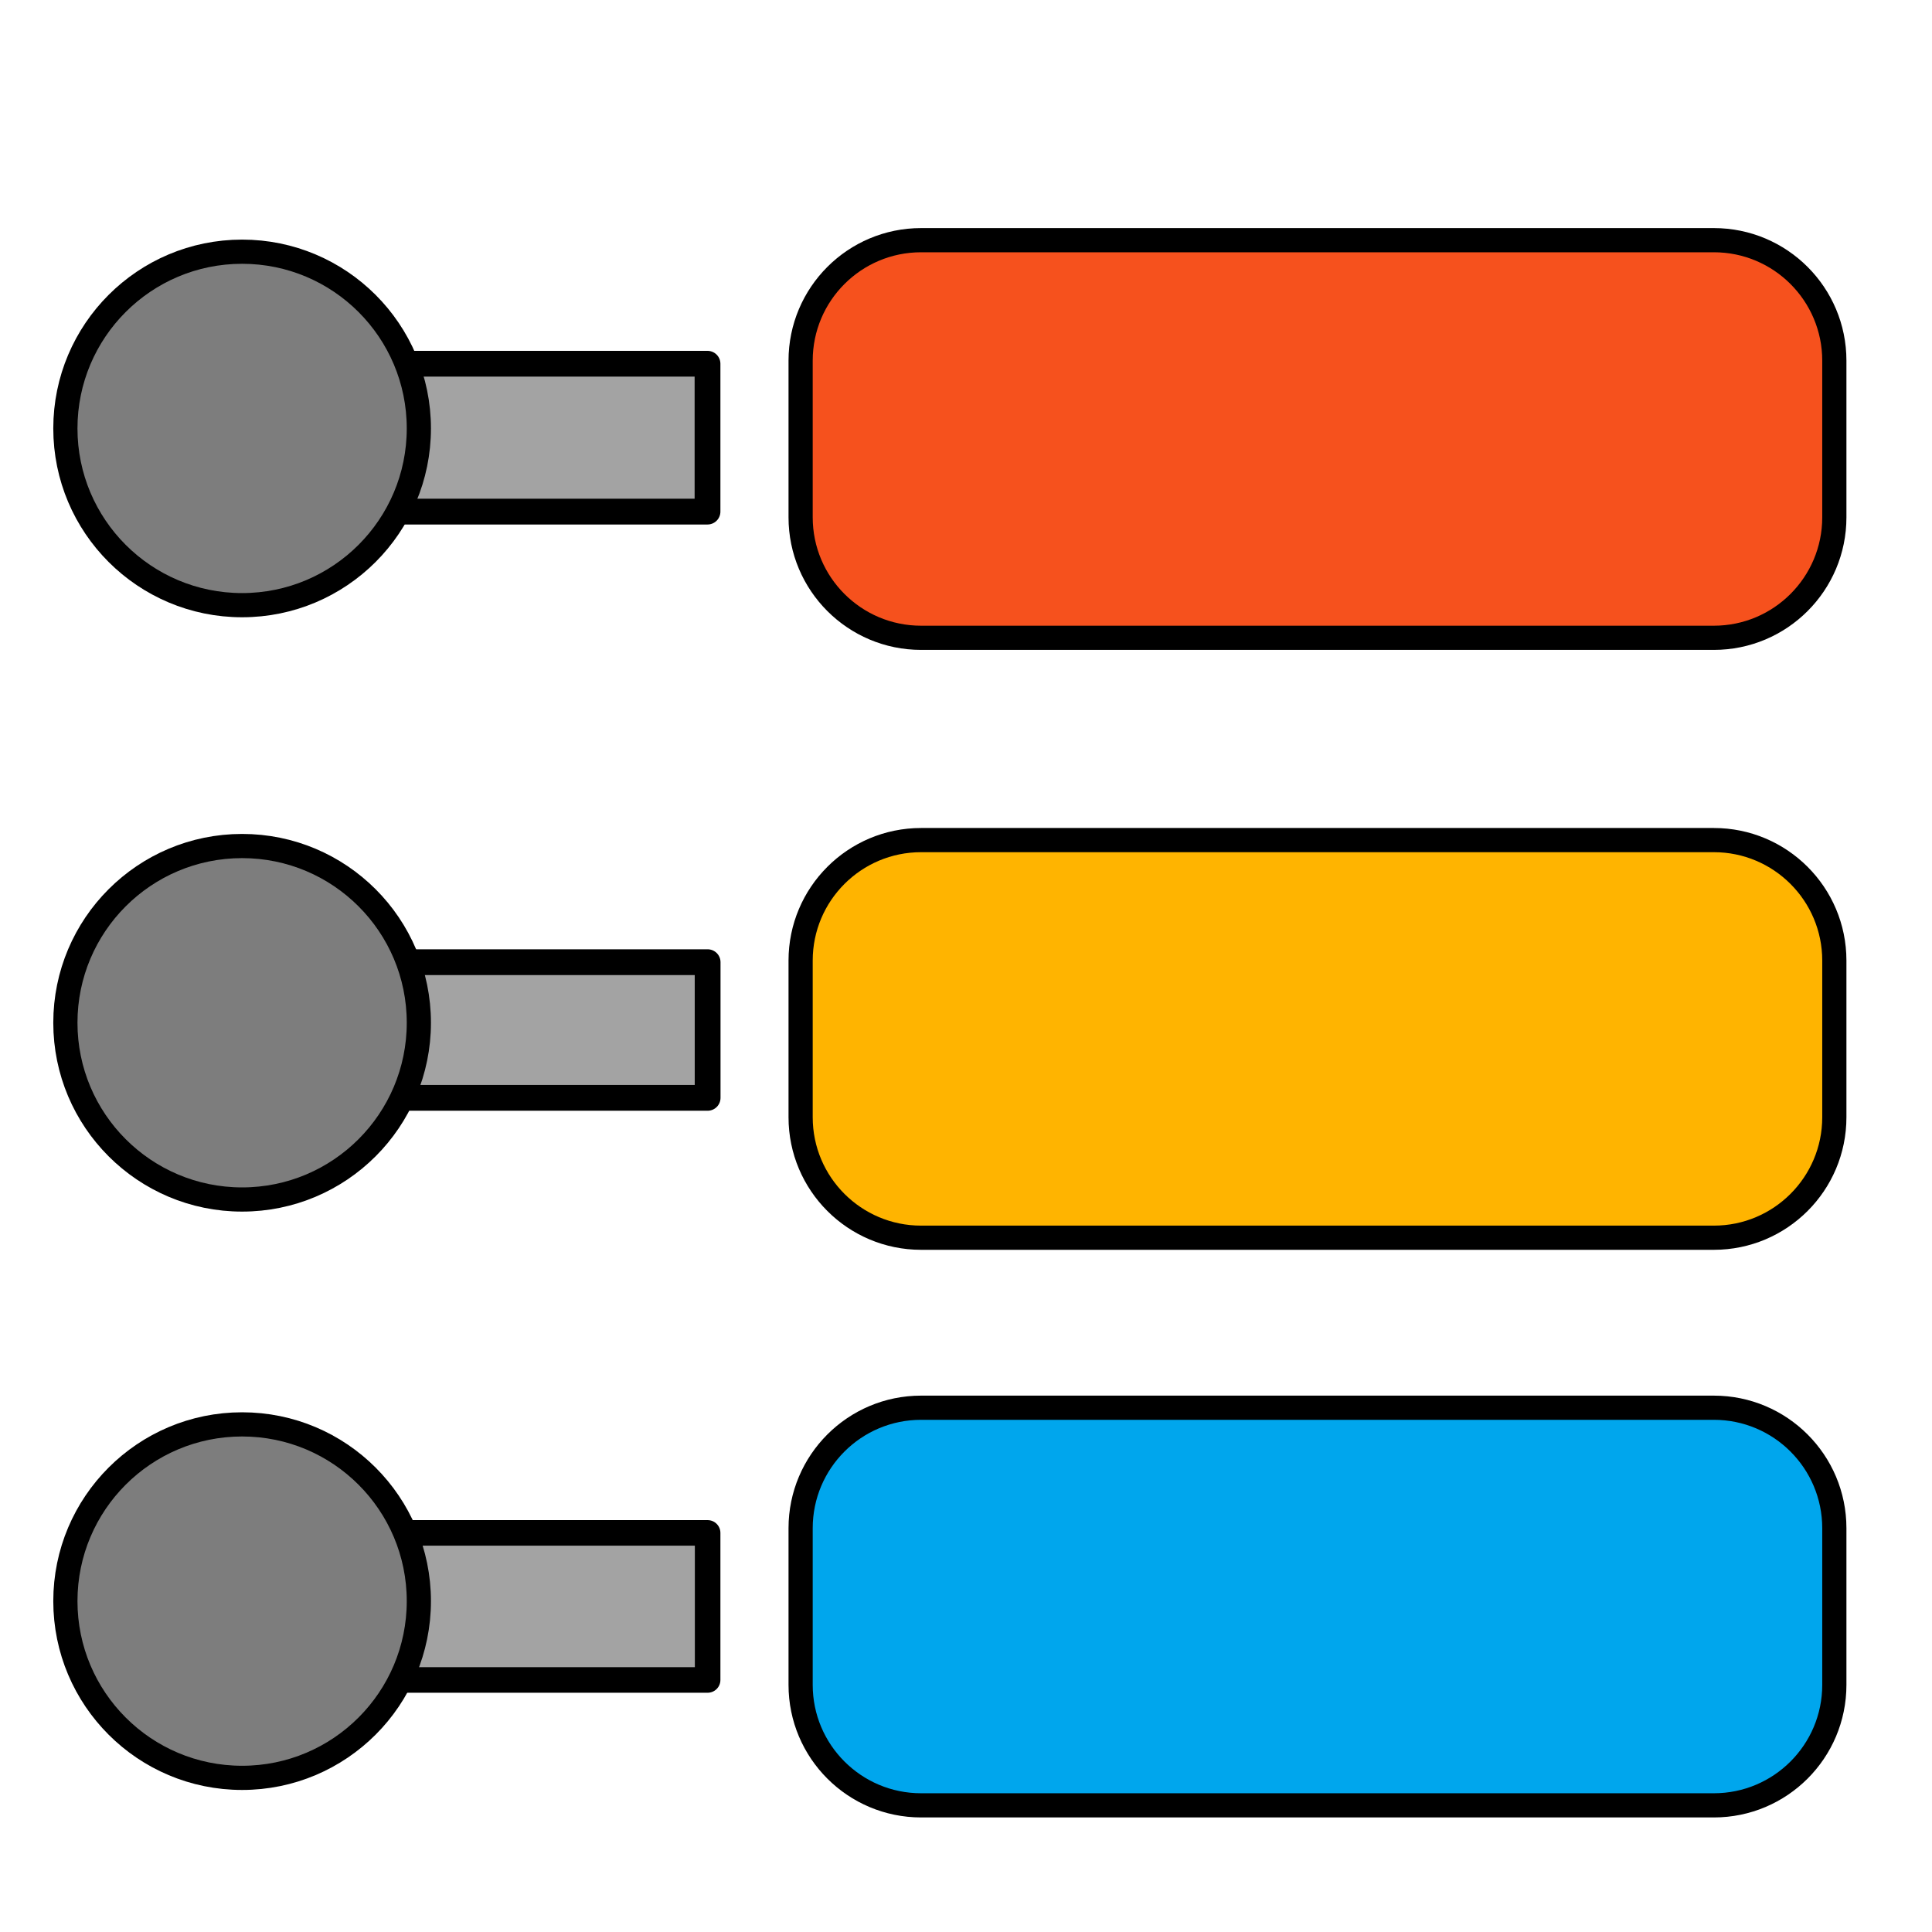
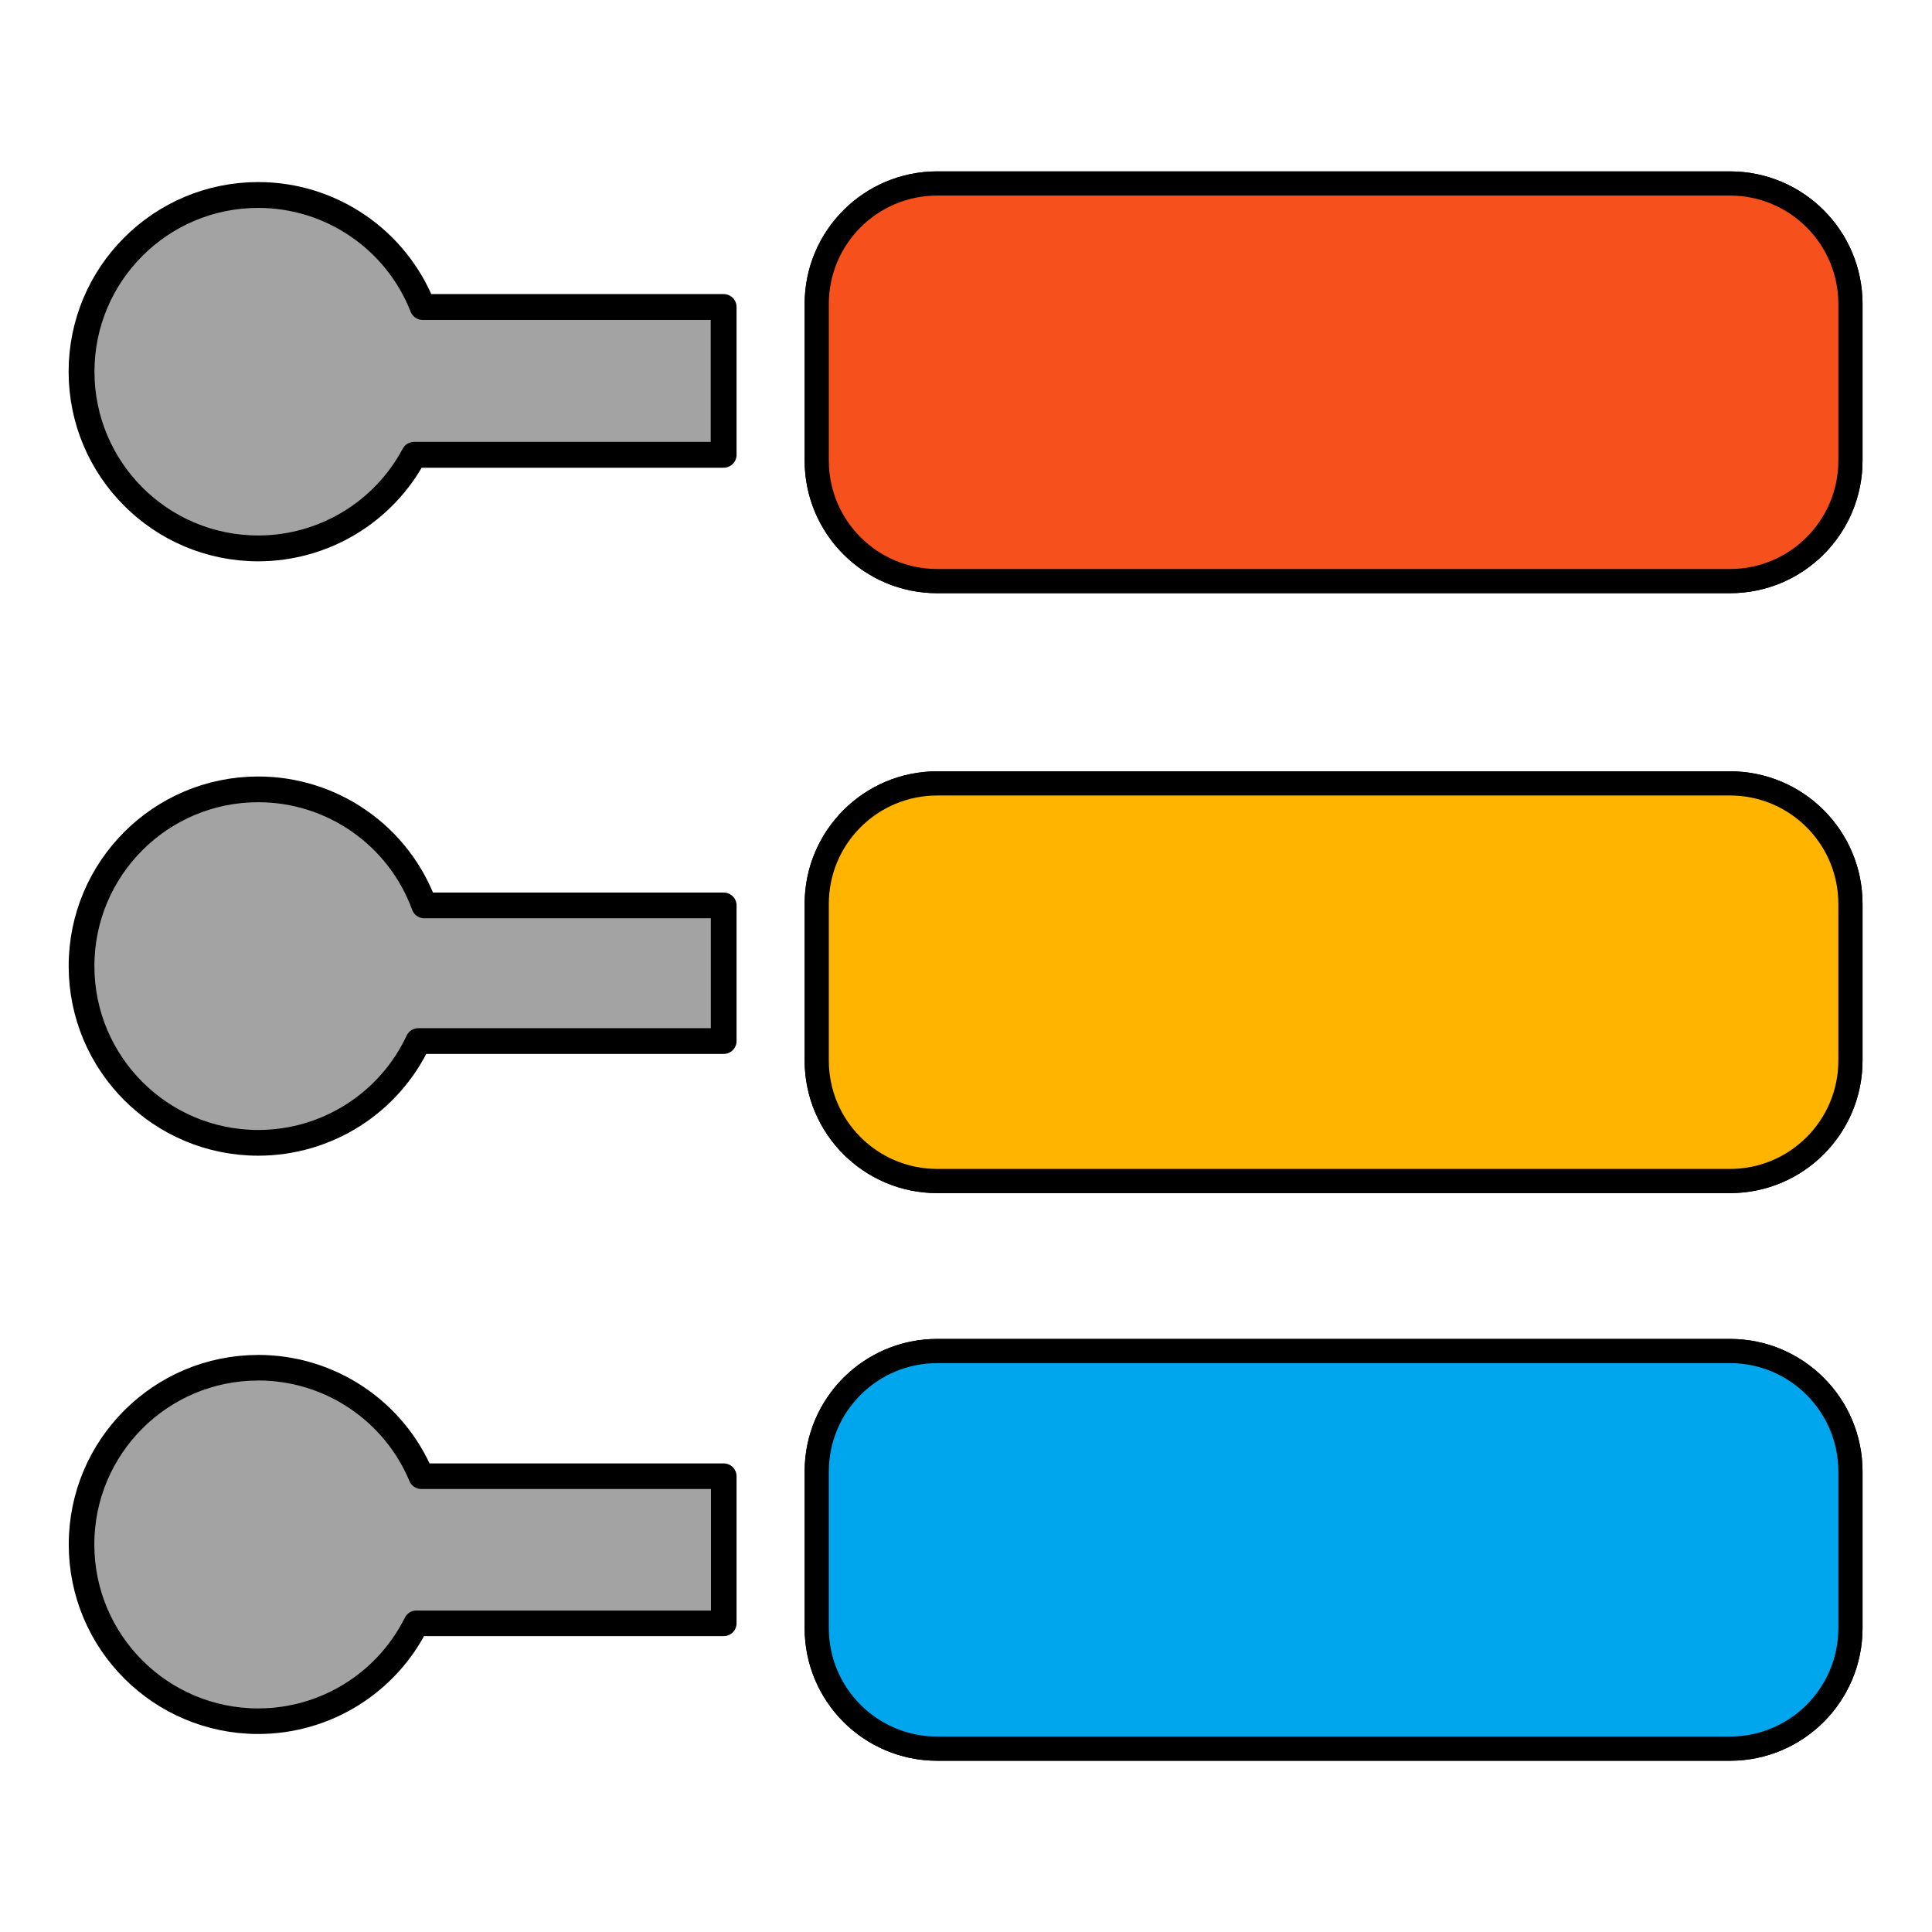
<svg xmlns="http://www.w3.org/2000/svg" width="64" height="64" viewBox="0 0 16.933 16.933" version="1.1" id="svg33396">
  <defs id="defs33393">
    </defs>
-   <g id="layer1" style="display:inline">
-     <g id="g1352">
+   <g id="layer3" style="display:inline">
+     <g id="g1248" style="display:inline" transform="translate(0.1412207,-0.4969256)">
+       <rect style="display:inline;fill:#00aed1;fill-opacity:1;stroke:#000000;stroke-width:0.212;stroke-linecap:round;stroke-linejoin:round;stroke-miterlimit:4;stroke-dasharray:none;stroke-opacity:1" id="rect1363" width="9.06" height="3.485" x="7.017" y="2.105" ry="1.056" />
+       <rect style="display:inline;fill:#235bff;fill-opacity:1;stroke:#000000;stroke-width:0.212;stroke-linecap:round;stroke-linejoin:round;stroke-miterlimit:4;stroke-dasharray:none;stroke-opacity:1" id="rect1365" width="9.06" height="3.485" x="7.017" y="7.363" ry="1.056" />
+       <rect style="display:inline;fill:#1eff87;fill-opacity:1;stroke:#000000;stroke-width:0.212;stroke-linecap:round;stroke-linejoin:round;stroke-miterlimit:4;stroke-dasharray:none;stroke-opacity:1" id="rect1367" width="9.06" height="3.485" x="7.017" y="12.338" ry="1.056" />
+     </g>
+     <g id="g1352" style="display:inline" transform="translate(0.1412207,-0.4969256)">
      <rect style="fill:#f6511d;fill-opacity:1;stroke:#000000;stroke-width:0.212;stroke-linecap:round;stroke-linejoin:round;stroke-miterlimit:4;stroke-dasharray:none;stroke-opacity:1" id="rect39564" width="9.06" height="3.485" x="7.017" y="2.105" ry="1.056" />
      <rect style="fill:#ffb400;fill-opacity:1;stroke:#000000;stroke-width:0.212;stroke-linecap:round;stroke-linejoin:round;stroke-miterlimit:4;stroke-dasharray:none;stroke-opacity:1" id="rect39564-7" width="9.06" height="3.485" x="7.017" y="7.363" ry="1.056" />
      <rect style="fill:#00a6ed;fill-opacity:1;stroke:#000000;stroke-width:0.212;stroke-linecap:round;stroke-linejoin:round;stroke-miterlimit:4;stroke-dasharray:none;stroke-opacity:1" id="rect39564-7-0" width="9.06" height="3.485" x="7.017" y="12.338" ry="1.056" />
    </g>
-   </g>
-   <g id="g1371" style="display:none">
-     <rect style="fill:#00aed1;fill-opacity:1;stroke:#000000;stroke-width:0.212;stroke-linecap:round;stroke-linejoin:round;stroke-miterlimit:4;stroke-dasharray:none;stroke-opacity:1" id="rect1363" width="9.06" height="3.485" x="7.017" y="2.105" ry="1.056" />
-     <rect style="fill:#235bff;fill-opacity:1;stroke:#000000;stroke-width:0.212;stroke-linecap:round;stroke-linejoin:round;stroke-miterlimit:4;stroke-dasharray:none;stroke-opacity:1" id="rect1365" width="9.06" height="3.485" x="7.017" y="7.363" ry="1.056" />
-     <rect style="fill:#1eff87;fill-opacity:1;stroke:#000000;stroke-width:0.212;stroke-linecap:round;stroke-linejoin:round;stroke-miterlimit:4;stroke-dasharray:none;stroke-opacity:1" id="rect1367" width="9.06" height="3.485" x="7.017" y="12.338" ry="1.056" />
-   </g>
-   <g id="layer4" style="display:none">
-     <rect style="opacity:0.3;fill:#00a6ed;fill-opacity:1;stroke-width:0.053;stroke-linecap:round;stroke-linejoin:round" id="rect1028" width="2.479" height="29.934" x="16.183" y="-6.782" />
-     <rect style="opacity:0.3;fill:#1eff87;fill-opacity:1;stroke-width:0.053;stroke-linecap:round;stroke-linejoin:round" id="rect27453" width="2.572" height="26.8" x="-2.105" y="-5.8" />
-     <rect style="display:inline;opacity:0.3;fill:#ffff00;fill-opacity:1;stroke-width:0.053;stroke-linecap:round;stroke-linejoin:round" id="rect27600" width="2.947" height="28.297" x="6.314" y="-6.314" />
-   </g>
-   <g id="layer2" style="display:inline">
-     <path id="rect33479" style="opacity:0;fill:#a3a3a3;fill-opacity:1;stroke:#000000;stroke-width:0.212;stroke-linecap:round;stroke-linejoin:round;stroke-miterlimit:4;stroke-dasharray:none;stroke-opacity:1" d="M 1.694,2.87 V 15.019 H 3.139 V 2.87 Z" />
-     <g id="g27717">
+     <g id="g1354" style="display:inline" transform="translate(0.1412207,-0.4969256)">
+       <path id="rect1342" style="fill:#a3a3a3;fill-opacity:1;stroke:#000000;stroke-width:0.856;stroke-linecap:round;stroke-linejoin:round;stroke-miterlimit:4;stroke-dasharray:none;stroke-opacity:1" d="M 8.555,6.459 A 5.854,5.854 0 0 0 2.701,12.312 a 5.854,5.854 0 0 0 5.854,5.854 5.854,5.854 0 0 0 5.162,-3.1 h 10.254 v -4.896 h -9.969 A 5.854,5.854 0 0 0 8.555,6.459 Z" transform="matrix(0.2645833,0,0,0.2645833,-0.1412207,0.4969256)" />
+       <path id="rect1346" style="fill:#a3a3a3;fill-opacity:1;stroke:#000000;stroke-width:0.852;stroke-linecap:round;stroke-linejoin:round;stroke-miterlimit:4;stroke-dasharray:none;stroke-opacity:1" d="m 8.555,26.148 a 5.854,5.854 0 0 0 -5.854,5.855 5.854,5.854 0 0 0 5.854,5.854 5.854,5.854 0 0 0 5.301,-3.371 h 10.117 v -4.494 h -9.92 a 5.854,5.854 0 0 0 -5.498,-3.844 z" transform="matrix(0.2645833,0,0,0.2645833,-0.1412207,0.4969256)" />
+       <path id="rect1350" style="fill:#a3a3a3;fill-opacity:1;stroke:#000000;stroke-width:0.847;stroke-linecap:round;stroke-linejoin:round;stroke-miterlimit:4;stroke-dasharray:none;stroke-opacity:1" d="m 8.555,45.307 a 5.854,5.854 0 0 0 -5.854,5.855 5.854,5.854 0 0 0 5.854,5.854 5.854,5.854 0 0 0 5.236,-3.242 H 23.975 V 48.9 H 13.955 a 5.854,5.854 0 0 0 -5.4,-3.594 z" transform="matrix(0.2645833,0,0,0.2645833,-0.1412207,0.4969256)" />
+     </g>
+     <g id="g27717" style="display:none" transform="translate(0.1412207,-0.4969256)">
+       <path id="rect33479" style="display:inline;opacity:0;fill:#a3a3a3;fill-opacity:1;stroke:#000000;stroke-width:0.212;stroke-linecap:round;stroke-linejoin:round;stroke-miterlimit:4;stroke-dasharray:none;stroke-opacity:1" d="M 1.836,2.373 V 14.522 H 3.281 V 2.373 Z" />
      <rect style="fill:#a3a3a3;fill-opacity:1;stroke:#000000;stroke-width:0.226;stroke-linecap:round;stroke-linejoin:round;stroke-miterlimit:4;stroke-dasharray:none;stroke-opacity:1" id="rect35442" width="4.915" height="1.296" x="1.286" y="3.188" />
      <circle style="fill:#7d7d7d;fill-opacity:1;stroke:#000000;stroke-width:0.212;stroke-linecap:round;stroke-linejoin:round;stroke-miterlimit:4;stroke-dasharray:none;stroke-opacity:1" id="path35062" cx="2.122" cy="3.755" r="1.549" />
      <rect style="fill:#a3a3a3;fill-opacity:1;stroke:#000000;stroke-width:0.226;stroke-linecap:round;stroke-linejoin:round;stroke-miterlimit:4;stroke-dasharray:none;stroke-opacity:1" id="rect35442-5" width="4.616" height="1.189" x="1.586" y="8.433" />
      <circle style="fill:#7d7d7d;fill-opacity:1;stroke:#000000;stroke-width:0.212;stroke-linecap:round;stroke-linejoin:round;stroke-miterlimit:4;stroke-dasharray:none;stroke-opacity:1" id="path35062-2" cx="2.122" cy="8.964" r="1.549" />
      <rect style="fill:#a3a3a3;fill-opacity:1;stroke:#000000;stroke-width:0.224;stroke-linecap:round;stroke-linejoin:round;stroke-miterlimit:4;stroke-dasharray:none;stroke-opacity:1" id="rect35442-5-0" width="4.547" height="1.289" x="1.655" y="13.435" />
      <circle style="fill:#7d7d7d;fill-opacity:1;stroke:#000000;stroke-width:0.212;stroke-linecap:round;stroke-linejoin:round;stroke-miterlimit:4;stroke-dasharray:none;stroke-opacity:1" id="path35062-2-8" cx="2.122" cy="14.033" r="1.549" />
    </g>
  </g>
</svg>
